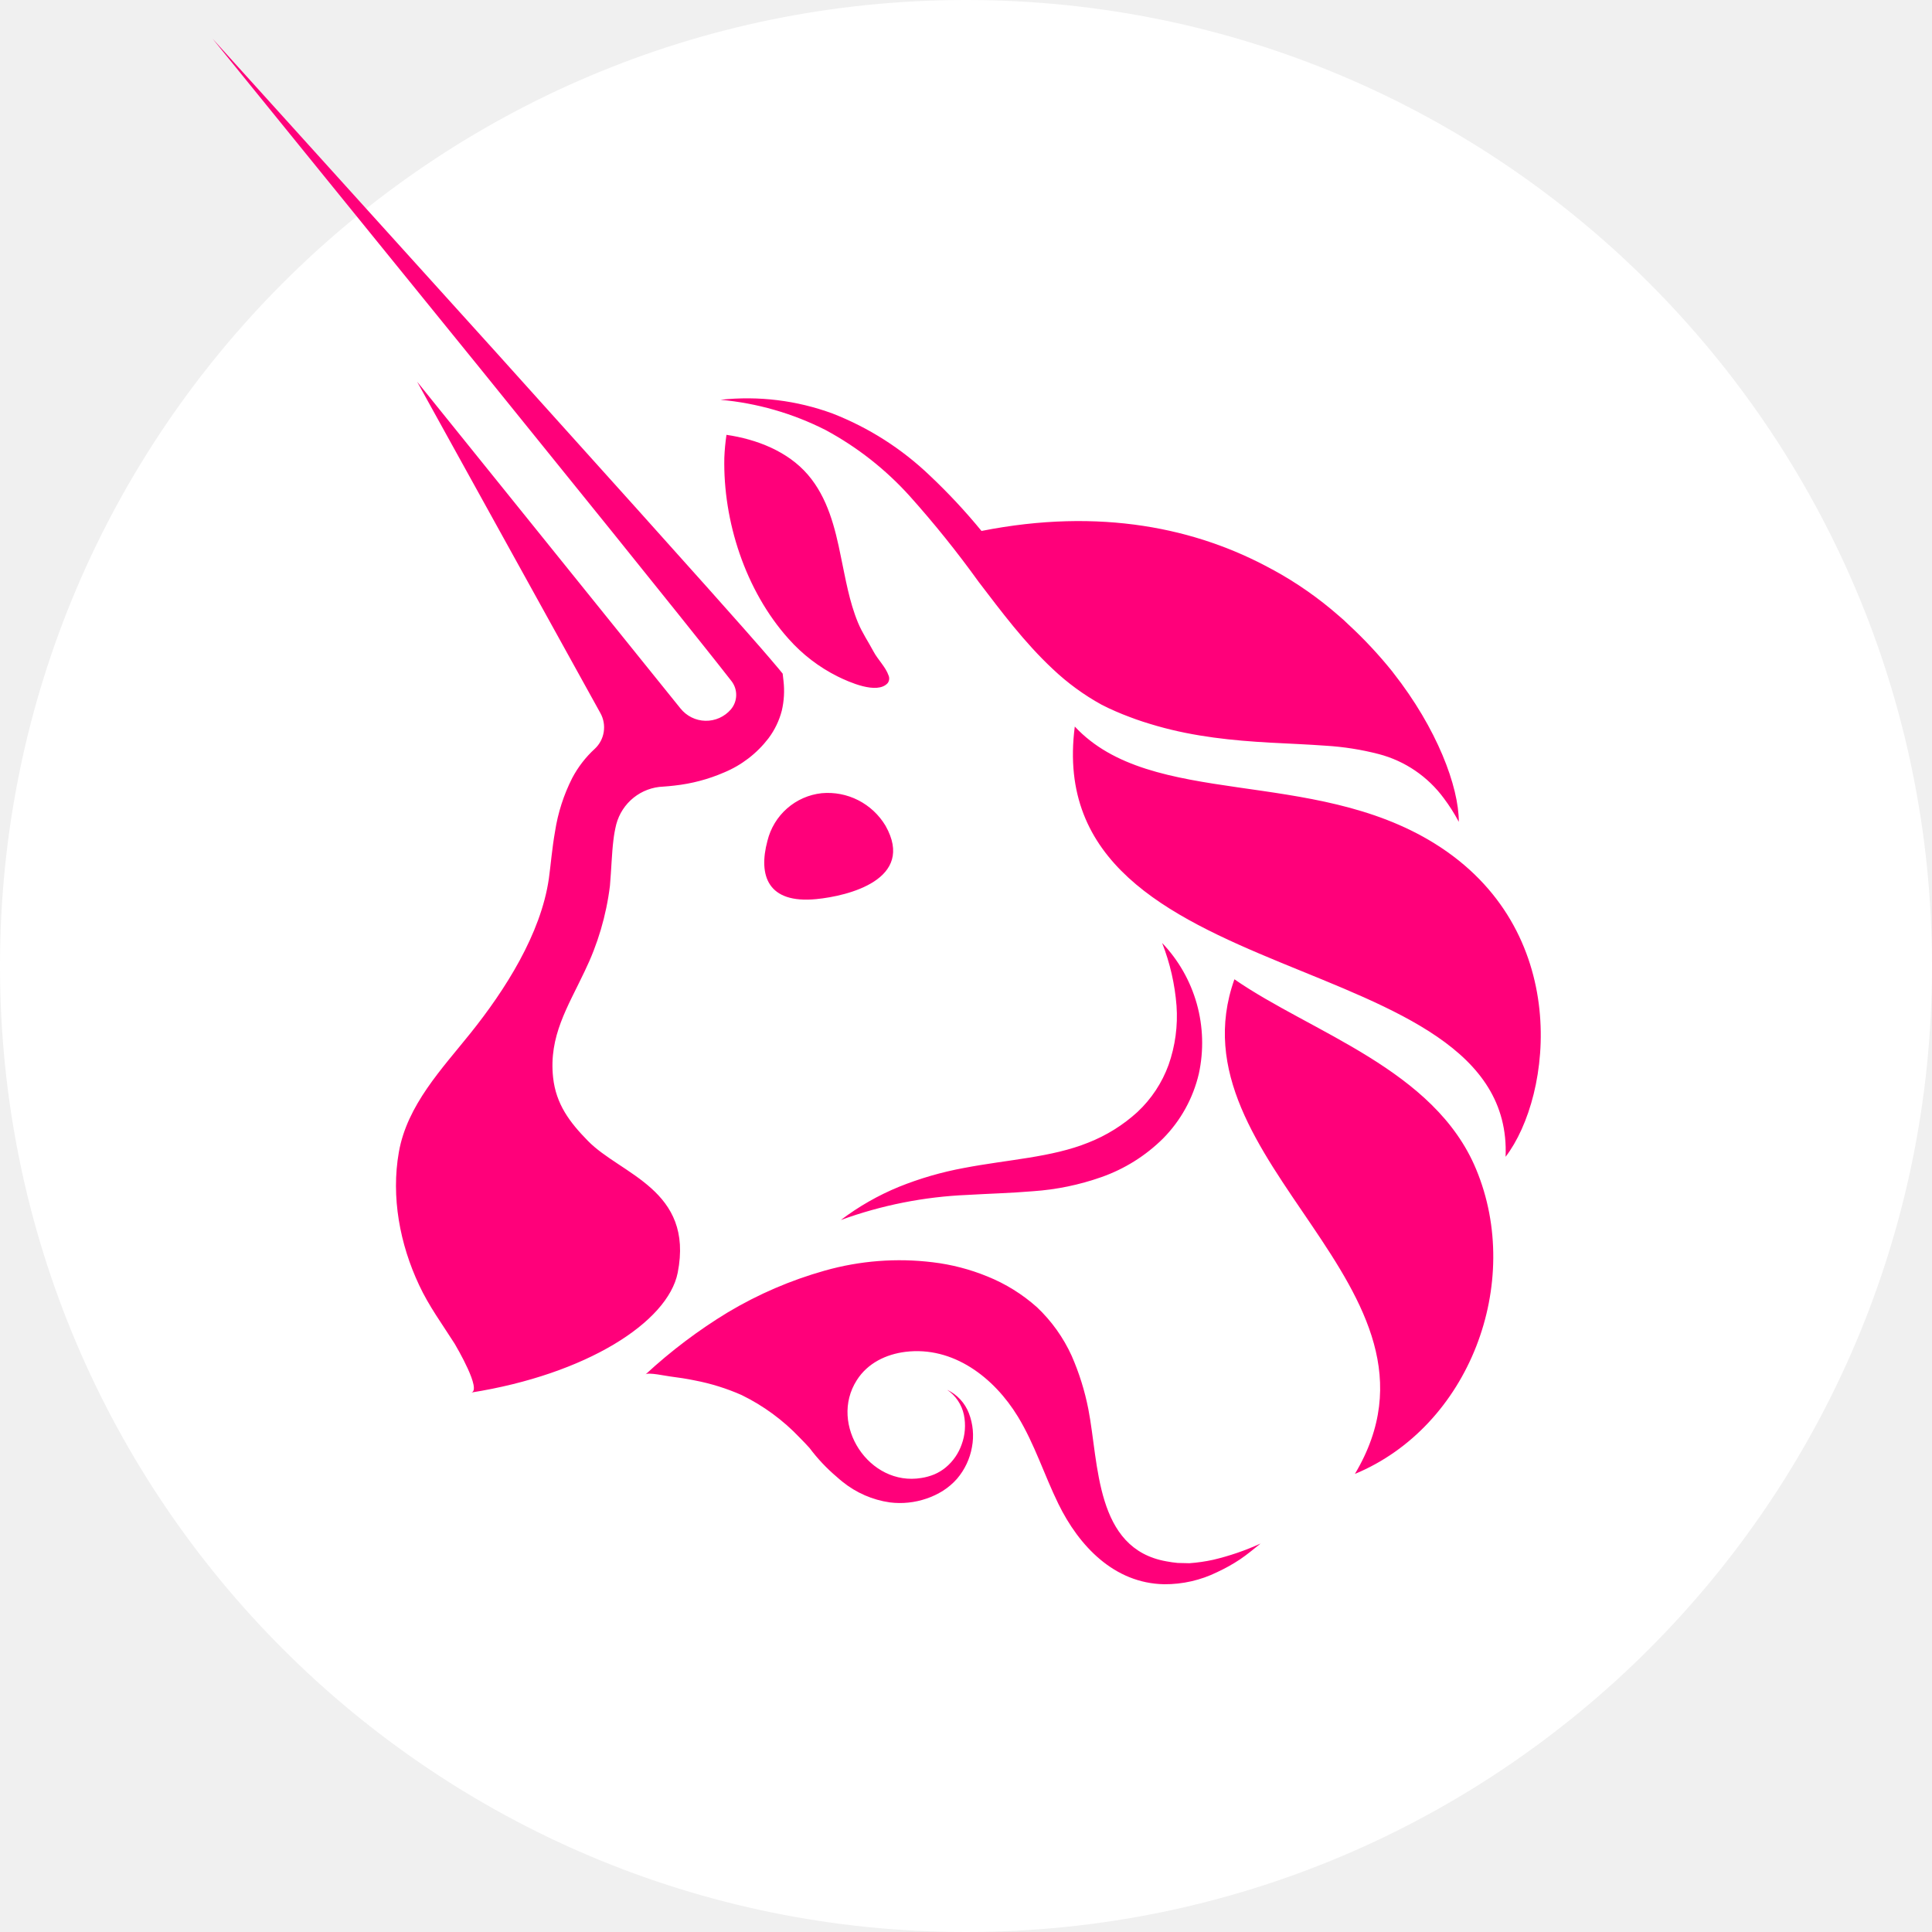
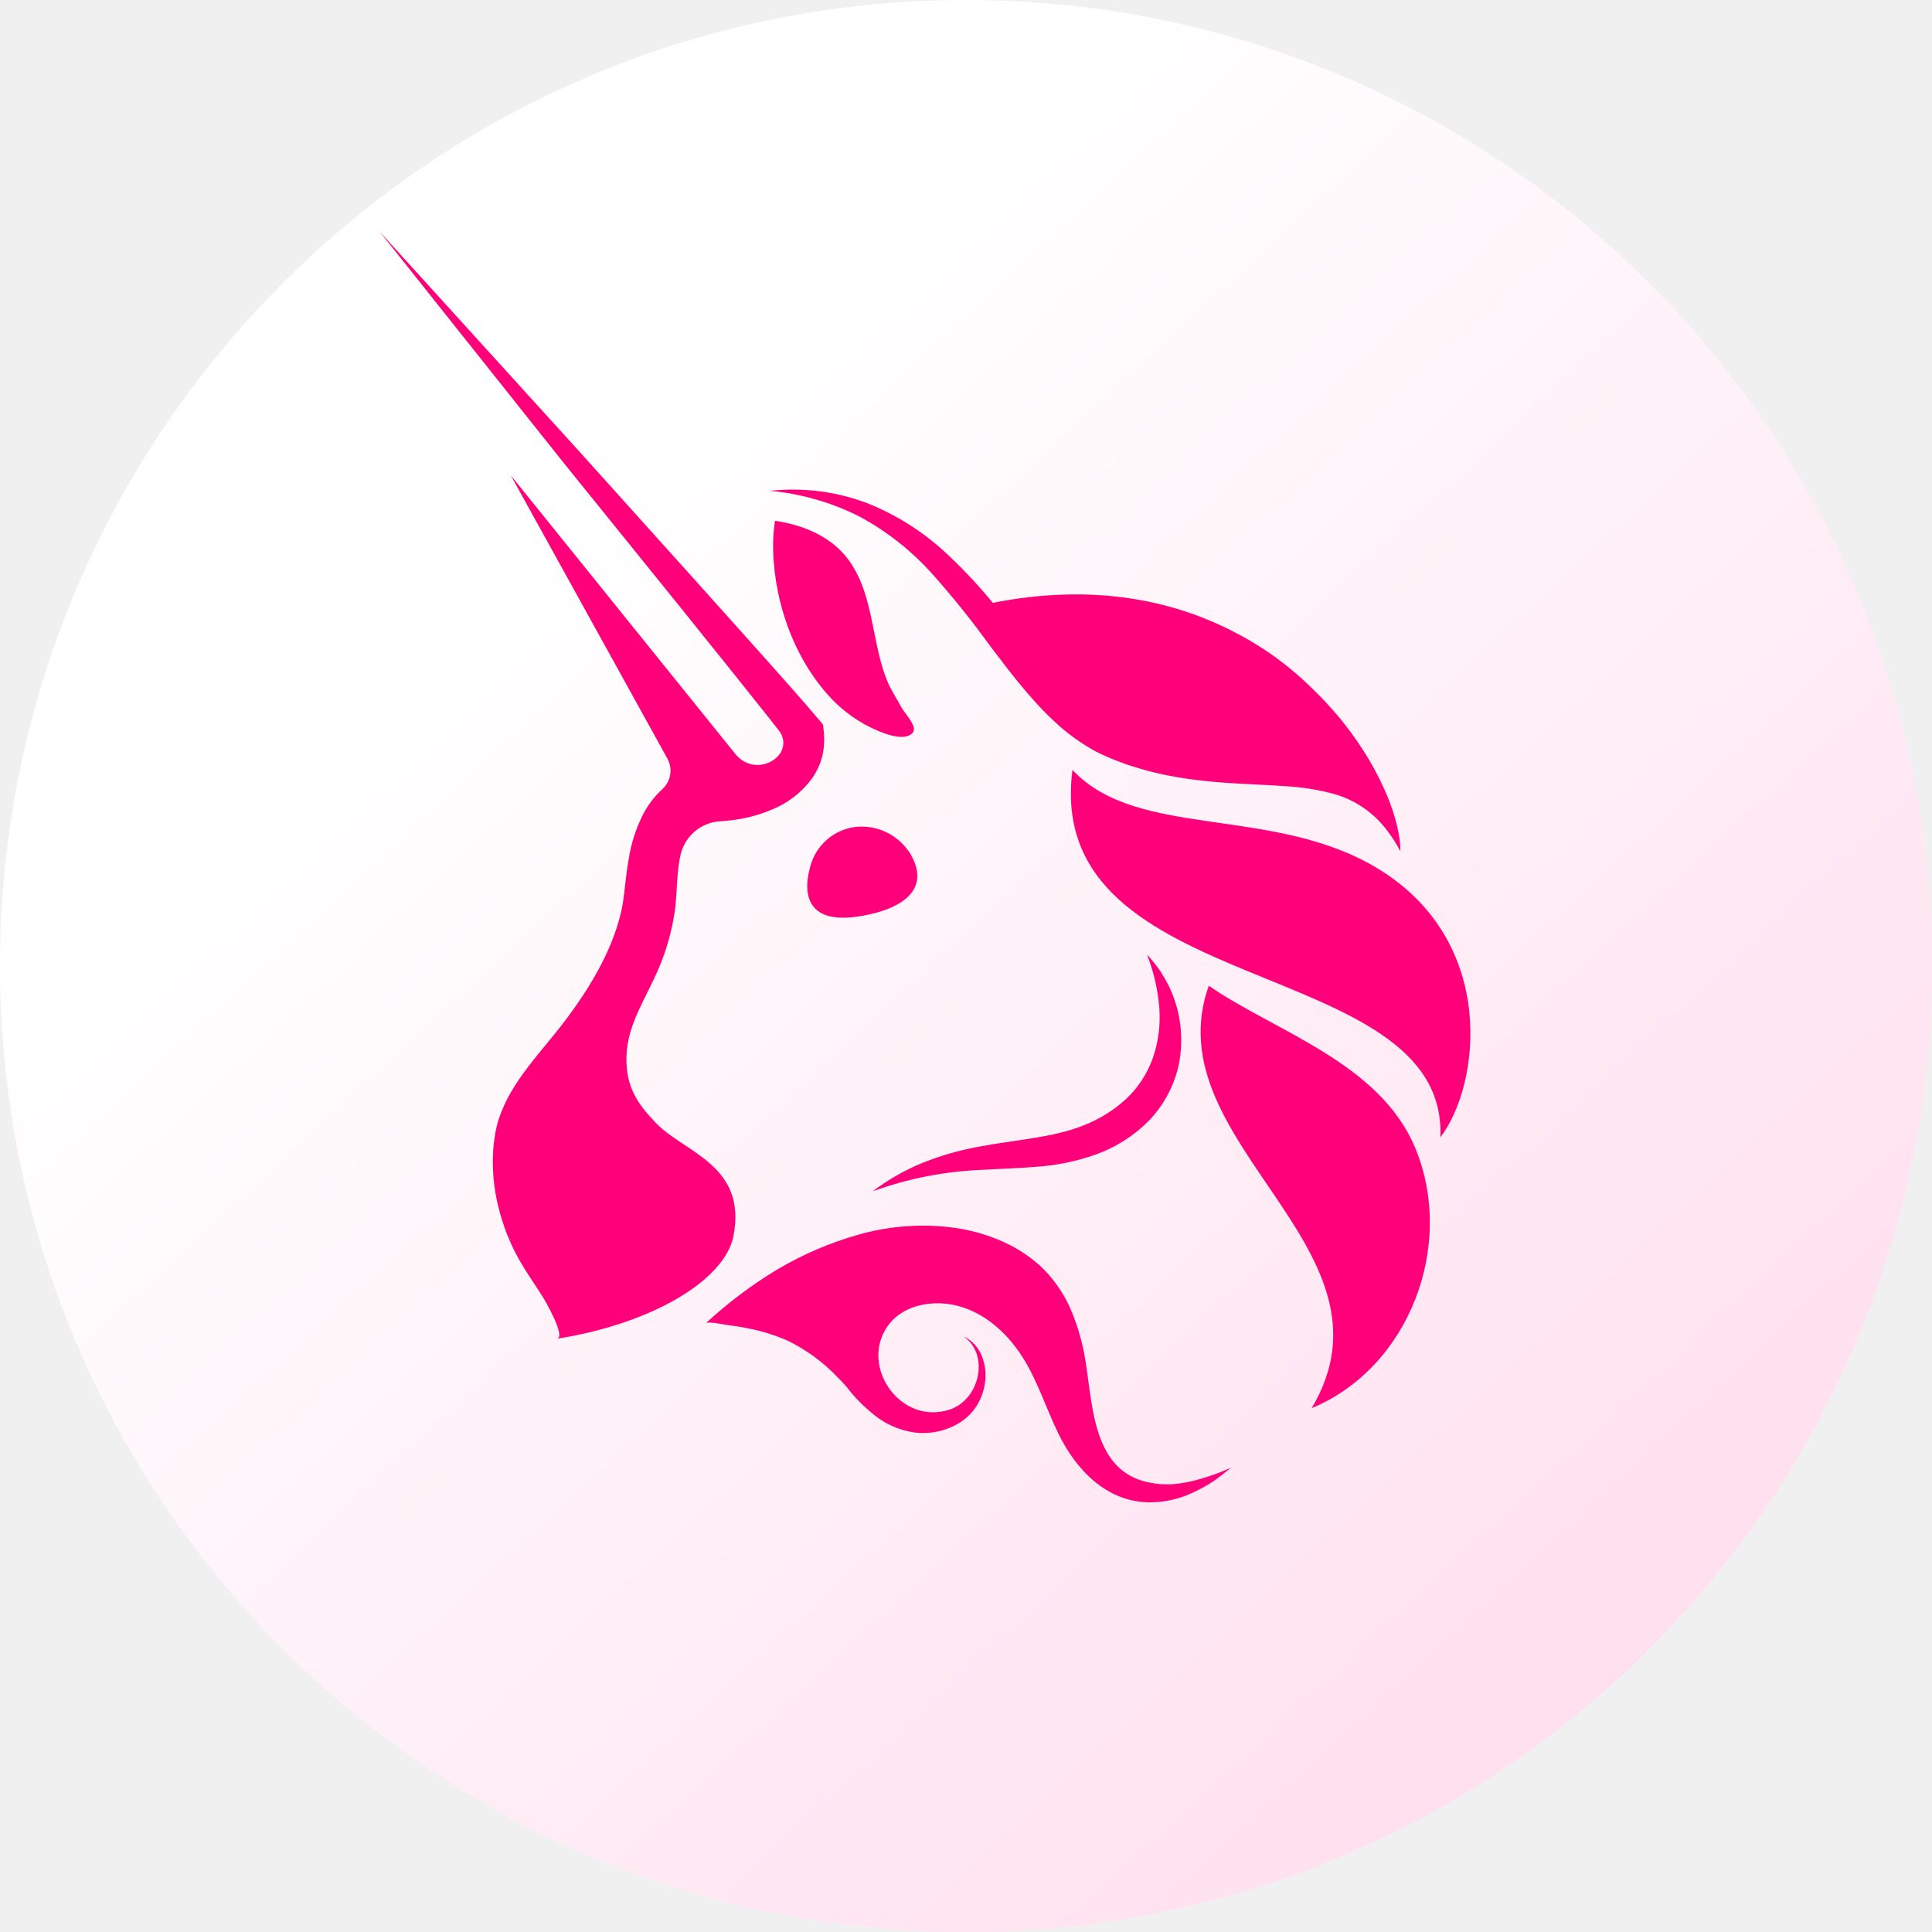
- <svg xmlns="http://www.w3.org/2000/svg" width="100px" height="100px" viewBox="0 0 100 100" version="1.1">
-   <g id="Page-1" stroke="none" stroke-width="1" fill="none" fill-rule="evenodd">
-     <g id="uniswap">
-       <circle id="Oval" fill="#FFFFFF" cx="50" cy="50" r="50" />
-       <path d="M43.3,76.434 C42.781,75.994 42.313,75.496 41.904,74.951 C41.74,74.77 41.573,74.591 41.399,74.419 C40.534,73.507 39.513,72.757 38.386,72.207 C37.609,71.864 36.795,71.61 35.961,71.451 C35.541,71.363 35.117,71.3 34.692,71.246 C34.498,71.227 33.547,71.015 33.414,71.139 C34.726,69.925 36.156,68.846 37.683,67.92 C39.25,66.985 40.934,66.261 42.689,65.767 C44.509,65.252 46.413,65.105 48.289,65.336 C49.255,65.452 50.202,65.698 51.103,66.067 C52.047,66.446 52.919,66.988 53.679,67.667 C54.431,68.379 55.039,69.231 55.469,70.176 C55.857,71.06 56.146,71.985 56.332,72.934 C56.885,75.77 56.681,80.166 60.375,80.815 C60.568,80.852 60.762,80.88 60.958,80.898 L61.562,80.912 C61.977,80.883 62.389,80.823 62.796,80.734 C63.639,80.535 64.46,80.253 65.248,79.893 C64.906,80.166 64.564,80.456 64.188,80.71 C63.81,80.961 63.414,81.182 63.002,81.373 C62.146,81.793 61.205,82.008 60.252,82 C57.671,81.951 55.847,80.02 54.78,77.837 C54.052,76.35 53.55,74.743 52.687,73.326 C51.452,71.3 49.34,69.669 46.866,69.971 C45.857,70.098 44.911,70.554 44.35,71.434 C42.876,73.734 44.993,76.955 47.693,76.499 C47.922,76.464 48.147,76.401 48.362,76.313 C48.577,76.221 48.777,76.099 48.956,75.95 C49.334,75.634 49.618,75.221 49.779,74.755 C49.956,74.269 49.995,73.743 49.893,73.236 C49.782,72.706 49.471,72.24 49.024,71.936 C49.543,72.181 49.947,72.618 50.152,73.156 C50.364,73.709 50.419,74.311 50.31,74.894 C50.204,75.502 49.937,76.069 49.538,76.538 C49.326,76.779 49.082,76.988 48.811,77.16 C48.543,77.329 48.255,77.466 47.955,77.567 C47.345,77.776 46.697,77.844 46.058,77.764 C45.161,77.636 44.314,77.267 43.608,76.696 C43.502,76.612 43.4,76.525 43.3,76.434 Z M42.455,75.568 C42.29,75.391 42.129,75.211 41.973,75.027 C42.134,75.207 42.293,75.388 42.455,75.568 Z M45.835,42.741 C47.404,45.519 43.895,46.379 42.248,46.538 C39.752,46.782 39.235,45.336 39.723,43.519 C39.883,42.869 40.238,42.283 40.74,41.843 C41.242,41.402 41.866,41.128 42.529,41.056 C43.182,40.996 43.838,41.122 44.423,41.42 C45.008,41.719 45.497,42.176 45.835,42.741 Z M55.631,37.606 C59.604,41.871 67.894,39.708 74.257,43.66 C81.397,48.094 80.354,56.706 77.929,59.876 C78.397,48.713 53.807,51.632 55.631,37.606 Z M69.798,32.317 C69.638,32.168 69.473,32.022 69.313,31.876 C69.476,32.024 69.638,32.18 69.798,32.317 Z M75.508,42.534 L75.493,42.512 C75.272,42.097 75.019,41.7 74.737,41.324 C73.908,40.195 72.719,39.386 71.368,39.032 C70.469,38.799 69.549,38.654 68.622,38.598 C67.683,38.53 66.725,38.491 65.758,38.44 C63.817,38.333 61.831,38.133 59.89,37.577 C59.405,37.438 58.92,37.286 58.452,37.104 C58.21,37.016 57.984,36.921 57.744,36.818 C57.504,36.716 57.259,36.599 57.016,36.474 C56.104,35.972 55.259,35.355 54.501,34.638 C53.007,33.241 51.833,31.656 50.657,30.12 C49.548,28.578 48.358,27.097 47.091,25.682 C45.842,24.296 44.365,23.137 42.725,22.254 C41.027,21.394 39.183,20.864 37.29,20.693 C39.254,20.479 41.241,20.722 43.096,21.405 C44.969,22.136 46.68,23.228 48.134,24.621 C49.083,25.516 49.975,26.472 50.802,27.482 C56.963,26.262 61.959,27.345 65.799,29.447 L65.886,29.491 C67.108,30.157 68.254,30.957 69.301,31.876 C69.469,32.022 69.634,32.168 69.786,32.317 C70.604,33.072 71.366,33.888 72.064,34.755 L72.117,34.826 C74.385,37.713 75.506,40.715 75.508,42.534 Z M37.602,22.507 C39.174,22.736 40.777,23.365 41.811,24.565 C42.844,25.765 43.225,27.325 43.523,28.81 C43.766,29.961 43.957,31.134 44.408,32.224 C44.627,32.756 44.947,33.222 45.214,33.724 C45.434,34.141 45.837,34.516 45.992,34.962 C46.02,35.027 46.03,35.097 46.022,35.166 C46.014,35.236 45.988,35.302 45.946,35.358 C45.398,35.967 43.918,35.289 43.361,35.016 C42.396,34.536 41.532,33.873 40.816,33.066 C38.577,30.566 37.421,26.969 37.491,23.695 C37.506,23.297 37.544,22.901 37.602,22.507 Z M63.893,50.688 C67.9,53.46 74.254,55.345 76.403,60.517 C78.86,66.409 76.049,73.834 70.129,76.291 C75.899,66.606 60.497,60.215 63.893,50.688 Z M43.521,63.148 C44.446,62.447 45.458,61.869 46.531,61.429 C47.616,60.992 48.742,60.666 49.893,60.454 C52.175,60.017 54.433,59.91 56.33,59.142 C57.267,58.774 58.129,58.237 58.874,57.557 C59.595,56.884 60.147,56.048 60.485,55.119 C60.831,54.138 60.971,53.096 60.897,52.058 C60.811,50.944 60.56,49.848 60.152,48.808 C60.998,49.692 61.613,50.772 61.945,51.952 C62.276,53.133 62.312,54.377 62.052,55.575 C61.755,56.843 61.114,58.003 60.201,58.927 C59.297,59.823 58.207,60.506 57.009,60.927 C55.866,61.33 54.674,61.576 53.465,61.658 C52.301,61.756 51.176,61.783 50.07,61.849 C47.833,61.943 45.625,62.381 43.521,63.148 Z M40.467,36.779 C40.333,37.299 40.098,37.787 39.776,38.215 C39.177,38.997 38.384,39.607 37.477,39.983 C36.66,40.337 35.796,40.565 34.913,40.661 C34.721,40.686 34.522,40.7 34.331,40.715 C33.771,40.736 33.233,40.937 32.795,41.288 C32.358,41.639 32.043,42.122 31.898,42.666 C31.831,42.936 31.782,43.211 31.75,43.487 C31.663,44.204 31.648,44.95 31.57,45.853 C31.38,47.388 30.939,48.881 30.263,50.271 C29.385,52.129 28.4,53.626 28.628,55.767 C28.779,57.157 29.487,58.089 30.428,59.049 C32.126,60.795 35.927,61.576 35.078,65.877 C34.566,68.445 30.331,71.139 24.379,72.08 C24.971,71.99 23.62,69.7 23.535,69.554 C22.897,68.549 22.198,67.603 21.692,66.513 C20.697,64.399 20.236,61.954 20.644,59.637 C21.073,57.199 22.868,55.331 24.36,53.468 C26.135,51.251 27.998,48.347 28.41,45.47 C28.507,44.772 28.575,43.899 28.73,43.031 C28.878,42.07 29.178,41.138 29.618,40.271 C29.918,39.703 30.314,39.19 30.787,38.757 C31.034,38.527 31.197,38.22 31.249,37.886 C31.302,37.551 31.242,37.209 31.078,36.913 L21.59,19.757 L35.218,36.665 C35.374,36.86 35.57,37.02 35.793,37.131 C36.016,37.242 36.261,37.303 36.51,37.308 C36.759,37.313 37.007,37.263 37.234,37.162 C37.462,37.06 37.665,36.91 37.828,36.721 C38.001,36.518 38.099,36.262 38.105,35.996 C38.112,35.729 38.027,35.469 37.865,35.258 C36.974,34.114 36.033,32.948 35.121,31.802 L31.692,27.535 L24.808,19.015 L11,2 L25.691,18.252 L33.018,26.396 L36.674,30.478 C37.886,31.851 39.099,33.18 40.312,34.624 L40.511,34.868 L40.554,35.245 C40.613,35.758 40.584,36.277 40.467,36.779 Z" id="Combined-Shape" fill="#FF007A" fill-rule="nonzero" />
-     </g>
-   </g>
+ <svg xmlns="http://www.w3.org/2000/svg" xmlns:xlink="http://www.w3.org/1999/xlink" width="100px" height="100px" viewBox="0 0 100 100" version="1.1" id="svg10">
+   <defs id="defs14">
+     <linearGradient id="linearGradient827">
+       <stop style="stop-color:#ffffff;stop-opacity:1" offset="0" id="stop823" />
+       <stop style="stop-color:#ffd9eb;stop-opacity:1" offset="1" id="stop825" />
+     </linearGradient>
+     <linearGradient xlink:href="#linearGradient827" id="linearGradient829" x1="30.262" y1="26.143" x2="96.478" y2="97.603" gradientUnits="userSpaceOnUse" />
+   </defs>
+   <circle id="Oval" cx="50" cy="50" r="50" style="fill:url(#linearGradient829);fill-rule:evenodd;stroke:none;stroke-width:1;fill-opacity:1" />
+   <path d="m 44.98,73.01 c -0.443,-0.376 -0.843,-0.801 -1.193,-1.267 -0.14,-0.155 -0.283,-0.307 -0.431,-0.454 -0.738,-0.779 -1.61,-1.419 -2.573,-1.889 -0.664,-0.293 -1.359,-0.51 -2.071,-0.646 -0.358,-0.075 -0.721,-0.129 -1.083,-0.175 -0.166,-0.017 -0.978,-0.198 -1.092,-0.092 1.12,-1.037 2.342,-1.958 3.646,-2.749 1.339,-0.799 2.776,-1.417 4.275,-1.839 1.554,-0.44 3.18,-0.565 4.783,-0.369 0.825,0.1 1.633,0.31 2.403,0.625 0.806,0.324 1.551,0.786 2.2,1.366 0.642,0.608 1.161,1.336 1.529,2.143 0.331,0.755 0.579,1.545 0.737,2.355 0.472,2.422 0.298,6.176 3.453,6.73 0.164,0.032 0.33,0.056 0.497,0.071 l 0.516,0.012 c 0.355,-0.025 0.707,-0.076 1.054,-0.152 0.72,-0.17 1.421,-0.411 2.094,-0.718 -0.292,0.233 -0.584,0.481 -0.905,0.698 -0.323,0.214 -0.662,0.403 -1.013,0.566 -0.731,0.359 -1.535,0.542 -2.349,0.535 -2.204,-0.042 -3.762,-1.691 -4.673,-3.555 -0.621,-1.27 -1.05,-2.643 -1.788,-3.852 -1.054,-1.73 -2.858,-3.124 -4.971,-2.865 -0.862,0.108 -1.67,0.498 -2.148,1.249 -1.259,1.964 0.549,4.715 2.854,4.325 0.196,-0.03 0.388,-0.083 0.572,-0.158 0.183,-0.079 0.354,-0.183 0.507,-0.31 0.322,-0.27 0.565,-0.622 0.702,-1.02 0.151,-0.415 0.185,-0.864 0.097,-1.297 -0.095,-0.453 -0.36,-0.851 -0.742,-1.11 0.443,0.208 0.788,0.582 0.963,1.041 0.181,0.473 0.228,0.987 0.135,1.485 -0.091,0.519 -0.318,1.004 -0.659,1.404 -0.181,0.206 -0.39,0.385 -0.621,0.531 -0.229,0.145 -0.475,0.261 -0.731,0.348 -0.52,0.179 -1.074,0.236 -1.62,0.169 -0.766,-0.11 -1.489,-0.425 -2.092,-0.912 -0.09,-0.072 -0.178,-0.147 -0.263,-0.224 z M 44.258,72.269 c -0.141,-0.151 -0.278,-0.304 -0.411,-0.461 0.138,0.153 0.274,0.308 0.411,0.461 z m 2.887,-28.034 c 1.34,2.372 -1.657,3.107 -3.064,3.242 -2.131,0.208 -2.573,-1.027 -2.156,-2.578 0.137,-0.555 0.44,-1.055 0.869,-1.431 0.429,-0.376 0.962,-0.611 1.528,-0.672 0.558,-0.051 1.118,0.056 1.618,0.311 0.499,0.255 0.917,0.646 1.206,1.128 z m 8.366,-4.386 c 3.393,3.642 10.473,1.795 15.906,5.171 6.098,3.786 5.207,11.141 3.136,13.848 0.4,-9.533 -20.6,-7.041 -19.042,-19.019 z m 12.099,-4.517 c -0.137,-0.127 -0.278,-0.252 -0.414,-0.377 0.139,0.127 0.278,0.26 0.414,0.377 z m 4.876,8.725 -0.012,-0.019 C 72.284,43.686 72.068,43.347 71.827,43.026 71.119,42.061 70.104,41.37 68.95,41.068 68.182,40.869 67.397,40.745 66.605,40.697 c -0.802,-0.058 -1.62,-0.092 -2.446,-0.135 -1.657,-0.092 -3.354,-0.262 -5.011,-0.737 -0.414,-0.119 -0.829,-0.248 -1.228,-0.404 -0.207,-0.075 -0.4,-0.156 -0.605,-0.244 -0.205,-0.087 -0.414,-0.187 -0.621,-0.294 -0.779,-0.429 -1.501,-0.956 -2.148,-1.568 -1.276,-1.193 -2.279,-2.547 -3.283,-3.859 -0.947,-1.317 -1.963,-2.582 -3.045,-3.79 -1.067,-1.183 -2.328,-2.174 -3.728,-2.928 -1.45,-0.734 -3.025,-1.186 -4.642,-1.333 1.678,-0.183 3.374,0.025 4.959,0.608 1.599,0.624 3.061,1.557 4.302,2.747 0.811,0.764 1.572,1.58 2.279,2.443 5.261,-1.041 9.528,-0.117 12.807,1.678 l 0.075,0.037 c 1.044,0.569 2.022,1.252 2.916,2.037 0.143,0.125 0.284,0.25 0.414,0.377 0.698,0.645 1.349,1.341 1.945,2.082 l 0.046,0.06 c 1.937,2.466 2.894,5.029 2.896,6.583 z M 40.114,26.955 c 1.342,0.196 2.711,0.733 3.594,1.758 0.882,1.025 1.208,2.357 1.462,3.626 0.207,0.983 0.371,1.985 0.756,2.915 0.186,0.454 0.46,0.852 0.688,1.281 0.188,0.356 0.532,0.677 0.665,1.058 0.024,0.055 0.033,0.115 0.026,0.174 -0.007,0.059 -0.029,0.116 -0.065,0.163 -0.468,0.521 -1.732,-0.058 -2.208,-0.292 -0.824,-0.41 -1.561,-0.976 -2.173,-1.666 -1.912,-2.134 -2.9,-5.206 -2.84,-8.003 0.013,-0.34 0.045,-0.678 0.095,-1.014 z m 22.452,24.067 c 3.422,2.368 8.849,3.977 10.684,8.394 2.098,5.031 -0.302,11.372 -5.359,13.471 4.928,-8.271 -8.225,-13.729 -5.325,-21.865 z M 45.169,61.663 c 0.79,-0.599 1.654,-1.092 2.571,-1.468 0.927,-0.373 1.889,-0.652 2.871,-0.833 1.949,-0.373 3.878,-0.464 5.497,-1.12 0.8,-0.314 1.537,-0.773 2.173,-1.354 0.616,-0.575 1.087,-1.289 1.375,-2.082 0.295,-0.837 0.415,-1.727 0.352,-2.613 -0.073,-0.952 -0.288,-1.888 -0.636,-2.776 0.722,0.755 1.248,1.677 1.531,2.685 0.283,1.008 0.314,2.071 0.091,3.094 -0.254,1.083 -0.801,2.074 -1.58,2.863 -0.772,0.765 -1.703,1.348 -2.726,1.708 -0.976,0.344 -1.994,0.554 -3.026,0.625 -0.994,0.083 -1.955,0.106 -2.9,0.162 -1.91,0.081 -3.796,0.455 -5.593,1.11 z M 42.561,39.144 c -0.115,0.444 -0.315,0.861 -0.59,1.227 -0.512,0.668 -1.189,1.188 -1.964,1.51 -0.697,0.302 -1.435,0.497 -2.19,0.579 -0.164,0.021 -0.333,0.033 -0.497,0.046 -0.478,0.018 -0.937,0.19 -1.311,0.49 -0.374,0.3 -0.642,0.712 -0.766,1.176 -0.057,0.231 -0.099,0.465 -0.126,0.702 -0.075,0.612 -0.087,1.249 -0.153,2.02 -0.162,1.311 -0.54,2.586 -1.116,3.773 -0.75,1.587 -1.591,2.865 -1.396,4.694 0.128,1.187 0.733,1.982 1.537,2.803 1.45,1.491 4.696,2.157 3.971,5.831 -0.437,2.193 -4.054,4.494 -9.137,5.298 0.505,-0.077 -0.648,-2.032 -0.721,-2.157 -0.545,-0.858 -1.141,-1.666 -1.574,-2.597 -0.849,-1.805 -1.243,-3.894 -0.895,-5.872 0.367,-2.082 1.899,-3.678 3.173,-5.269 1.516,-1.893 3.107,-4.373 3.459,-6.83 0.083,-0.596 0.141,-1.341 0.273,-2.082 0.126,-0.821 0.382,-1.617 0.758,-2.357 0.257,-0.485 0.594,-0.923 0.998,-1.293 0.211,-0.197 0.35,-0.459 0.395,-0.744 0.045,-0.285 -0.006,-0.578 -0.146,-0.83 L 26.439,24.606 38.078,39.046 c 0.133,0.167 0.3,0.303 0.491,0.398 0.191,0.095 0.4,0.147 0.613,0.151 0.213,0.005 0.424,-0.038 0.618,-0.125 0.195,-0.087 0.368,-0.215 0.507,-0.377 0.147,-0.173 0.231,-0.391 0.237,-0.619 0.006,-0.228 -0.067,-0.45 -0.205,-0.63 -0.76,-0.977 -1.564,-1.972 -2.343,-2.951 l -2.929,-3.644 -5.879,-7.276 -9.541,-11.989 10.295,11.337 6.258,6.955 3.122,3.486 c 1.036,1.172 2.071,2.307 3.107,3.54 l 0.17,0.208 0.037,0.323 c 0.05,0.438 0.025,0.881 -0.075,1.31 z" id="Combined-Shape" style="fill:#ff007a;fill-rule:nonzero;stroke:none;stroke-width:0.854" />
</svg>
